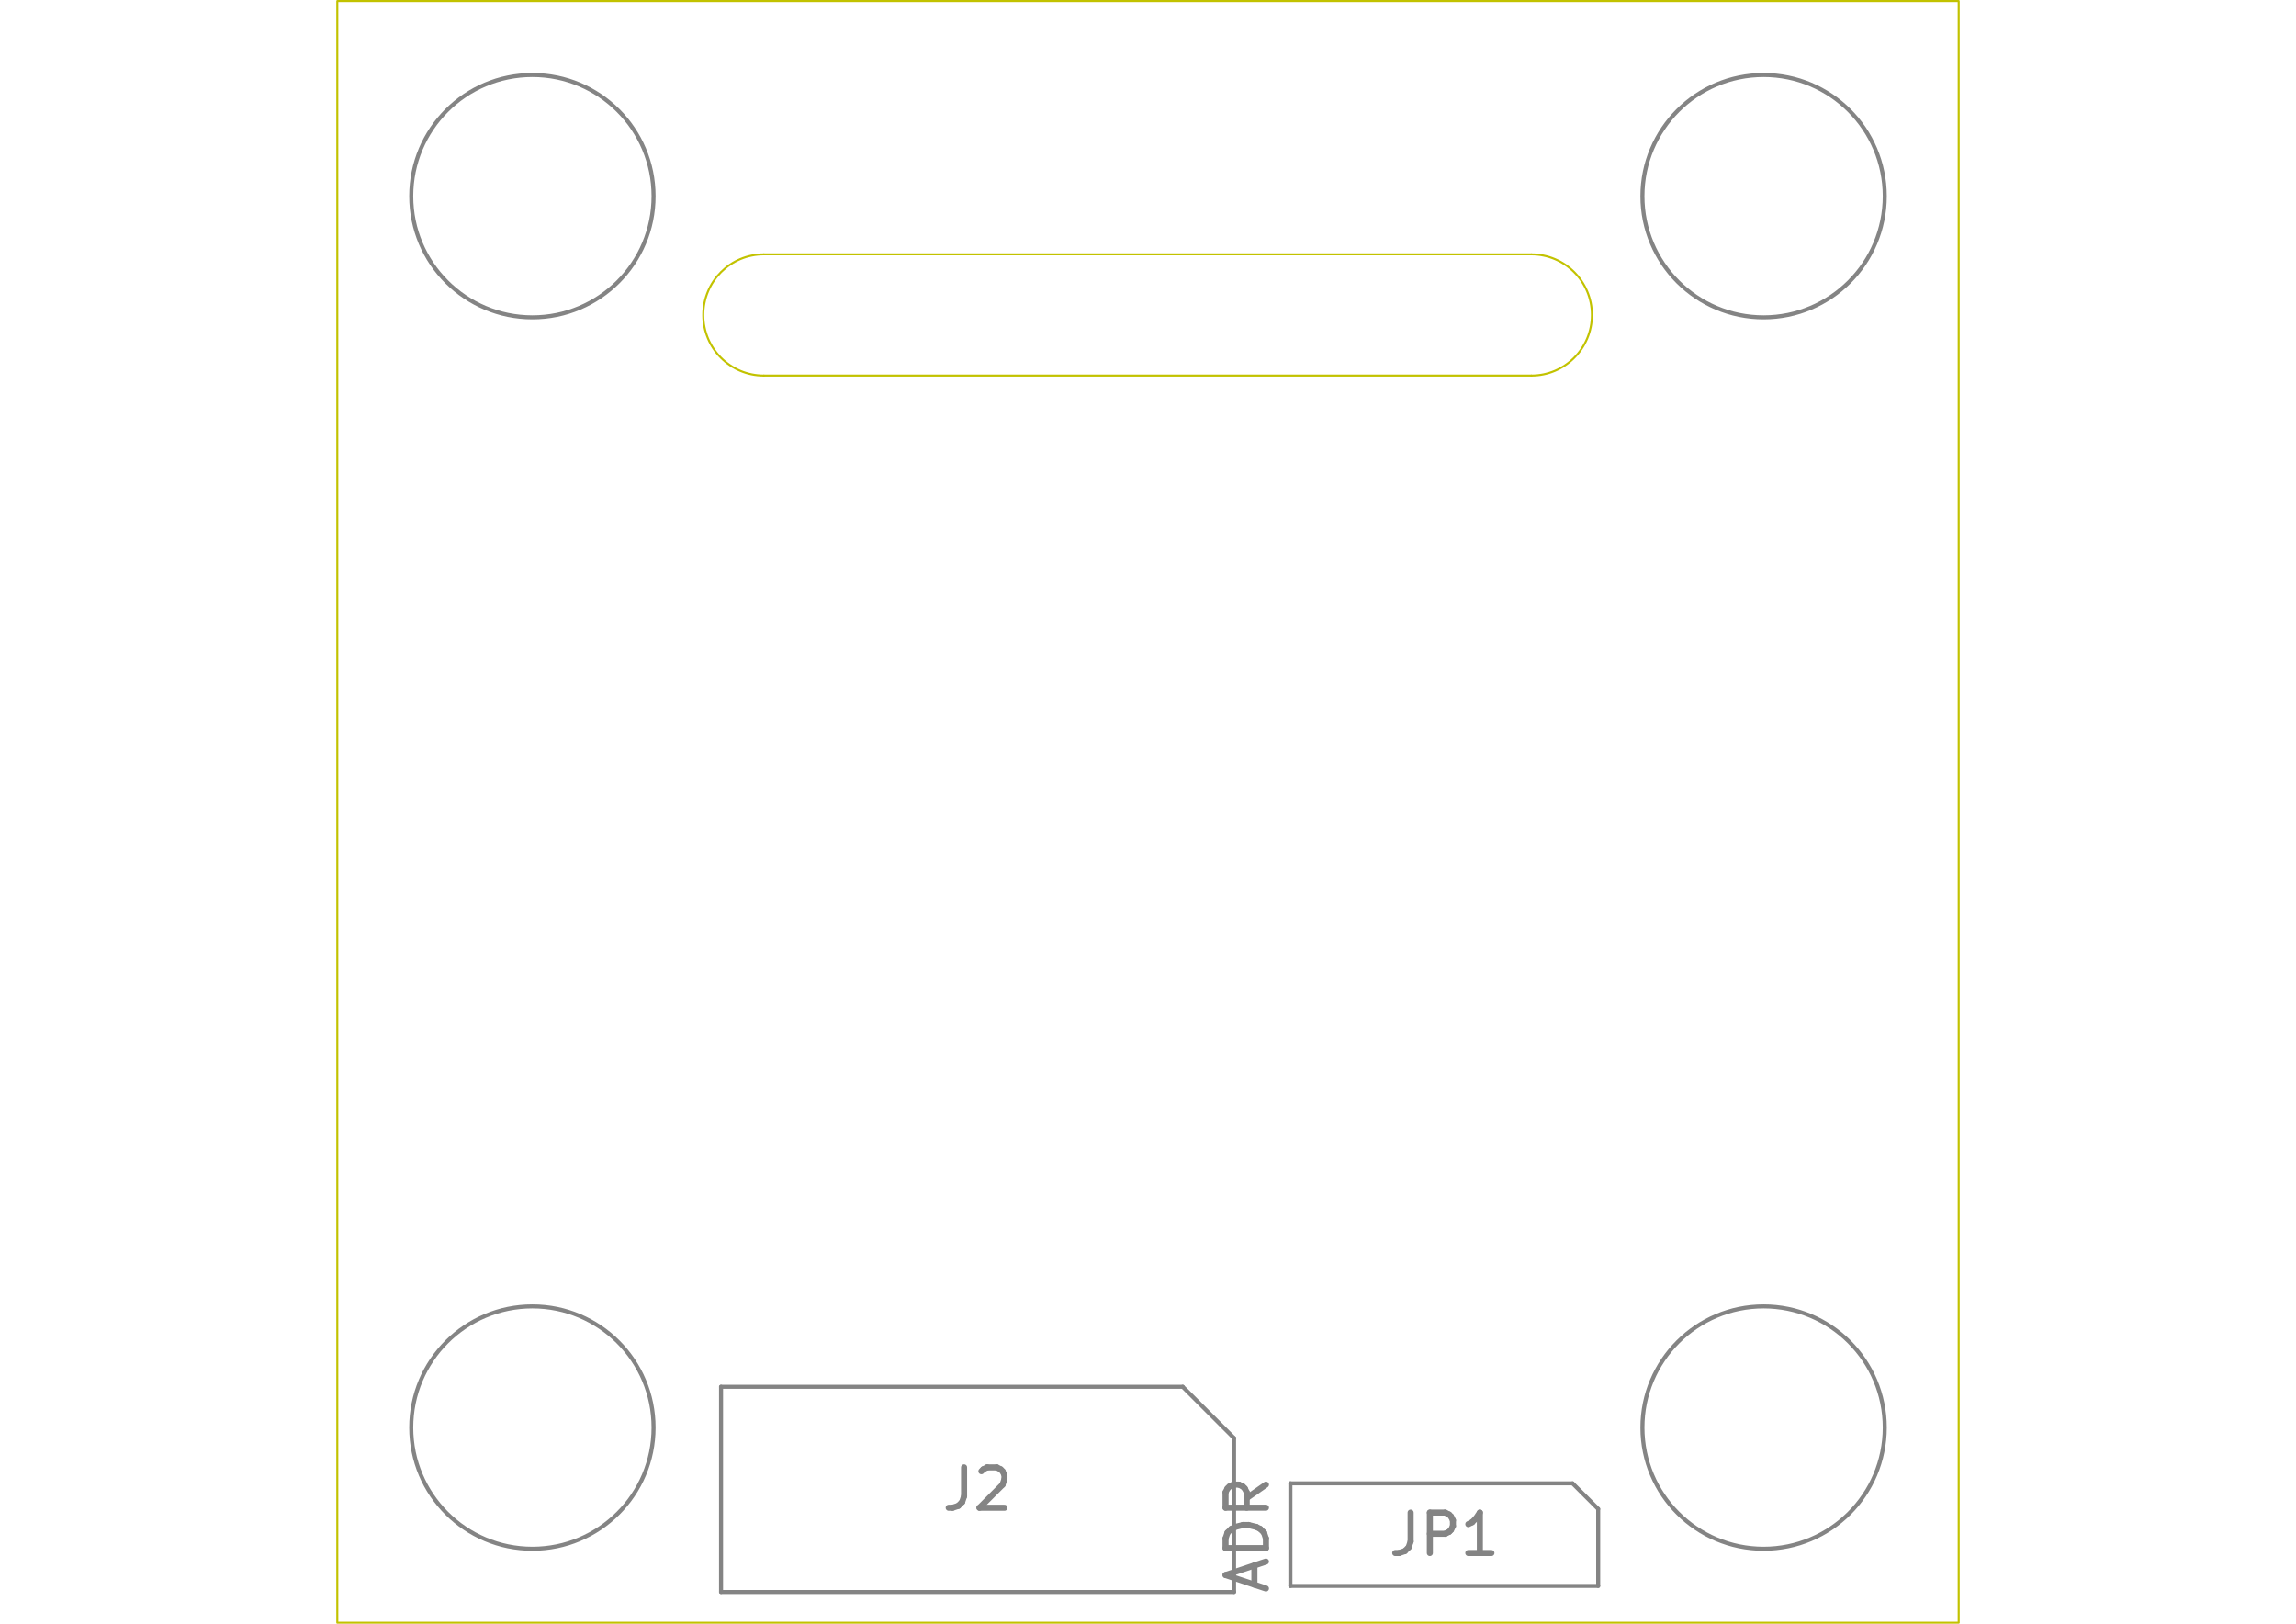
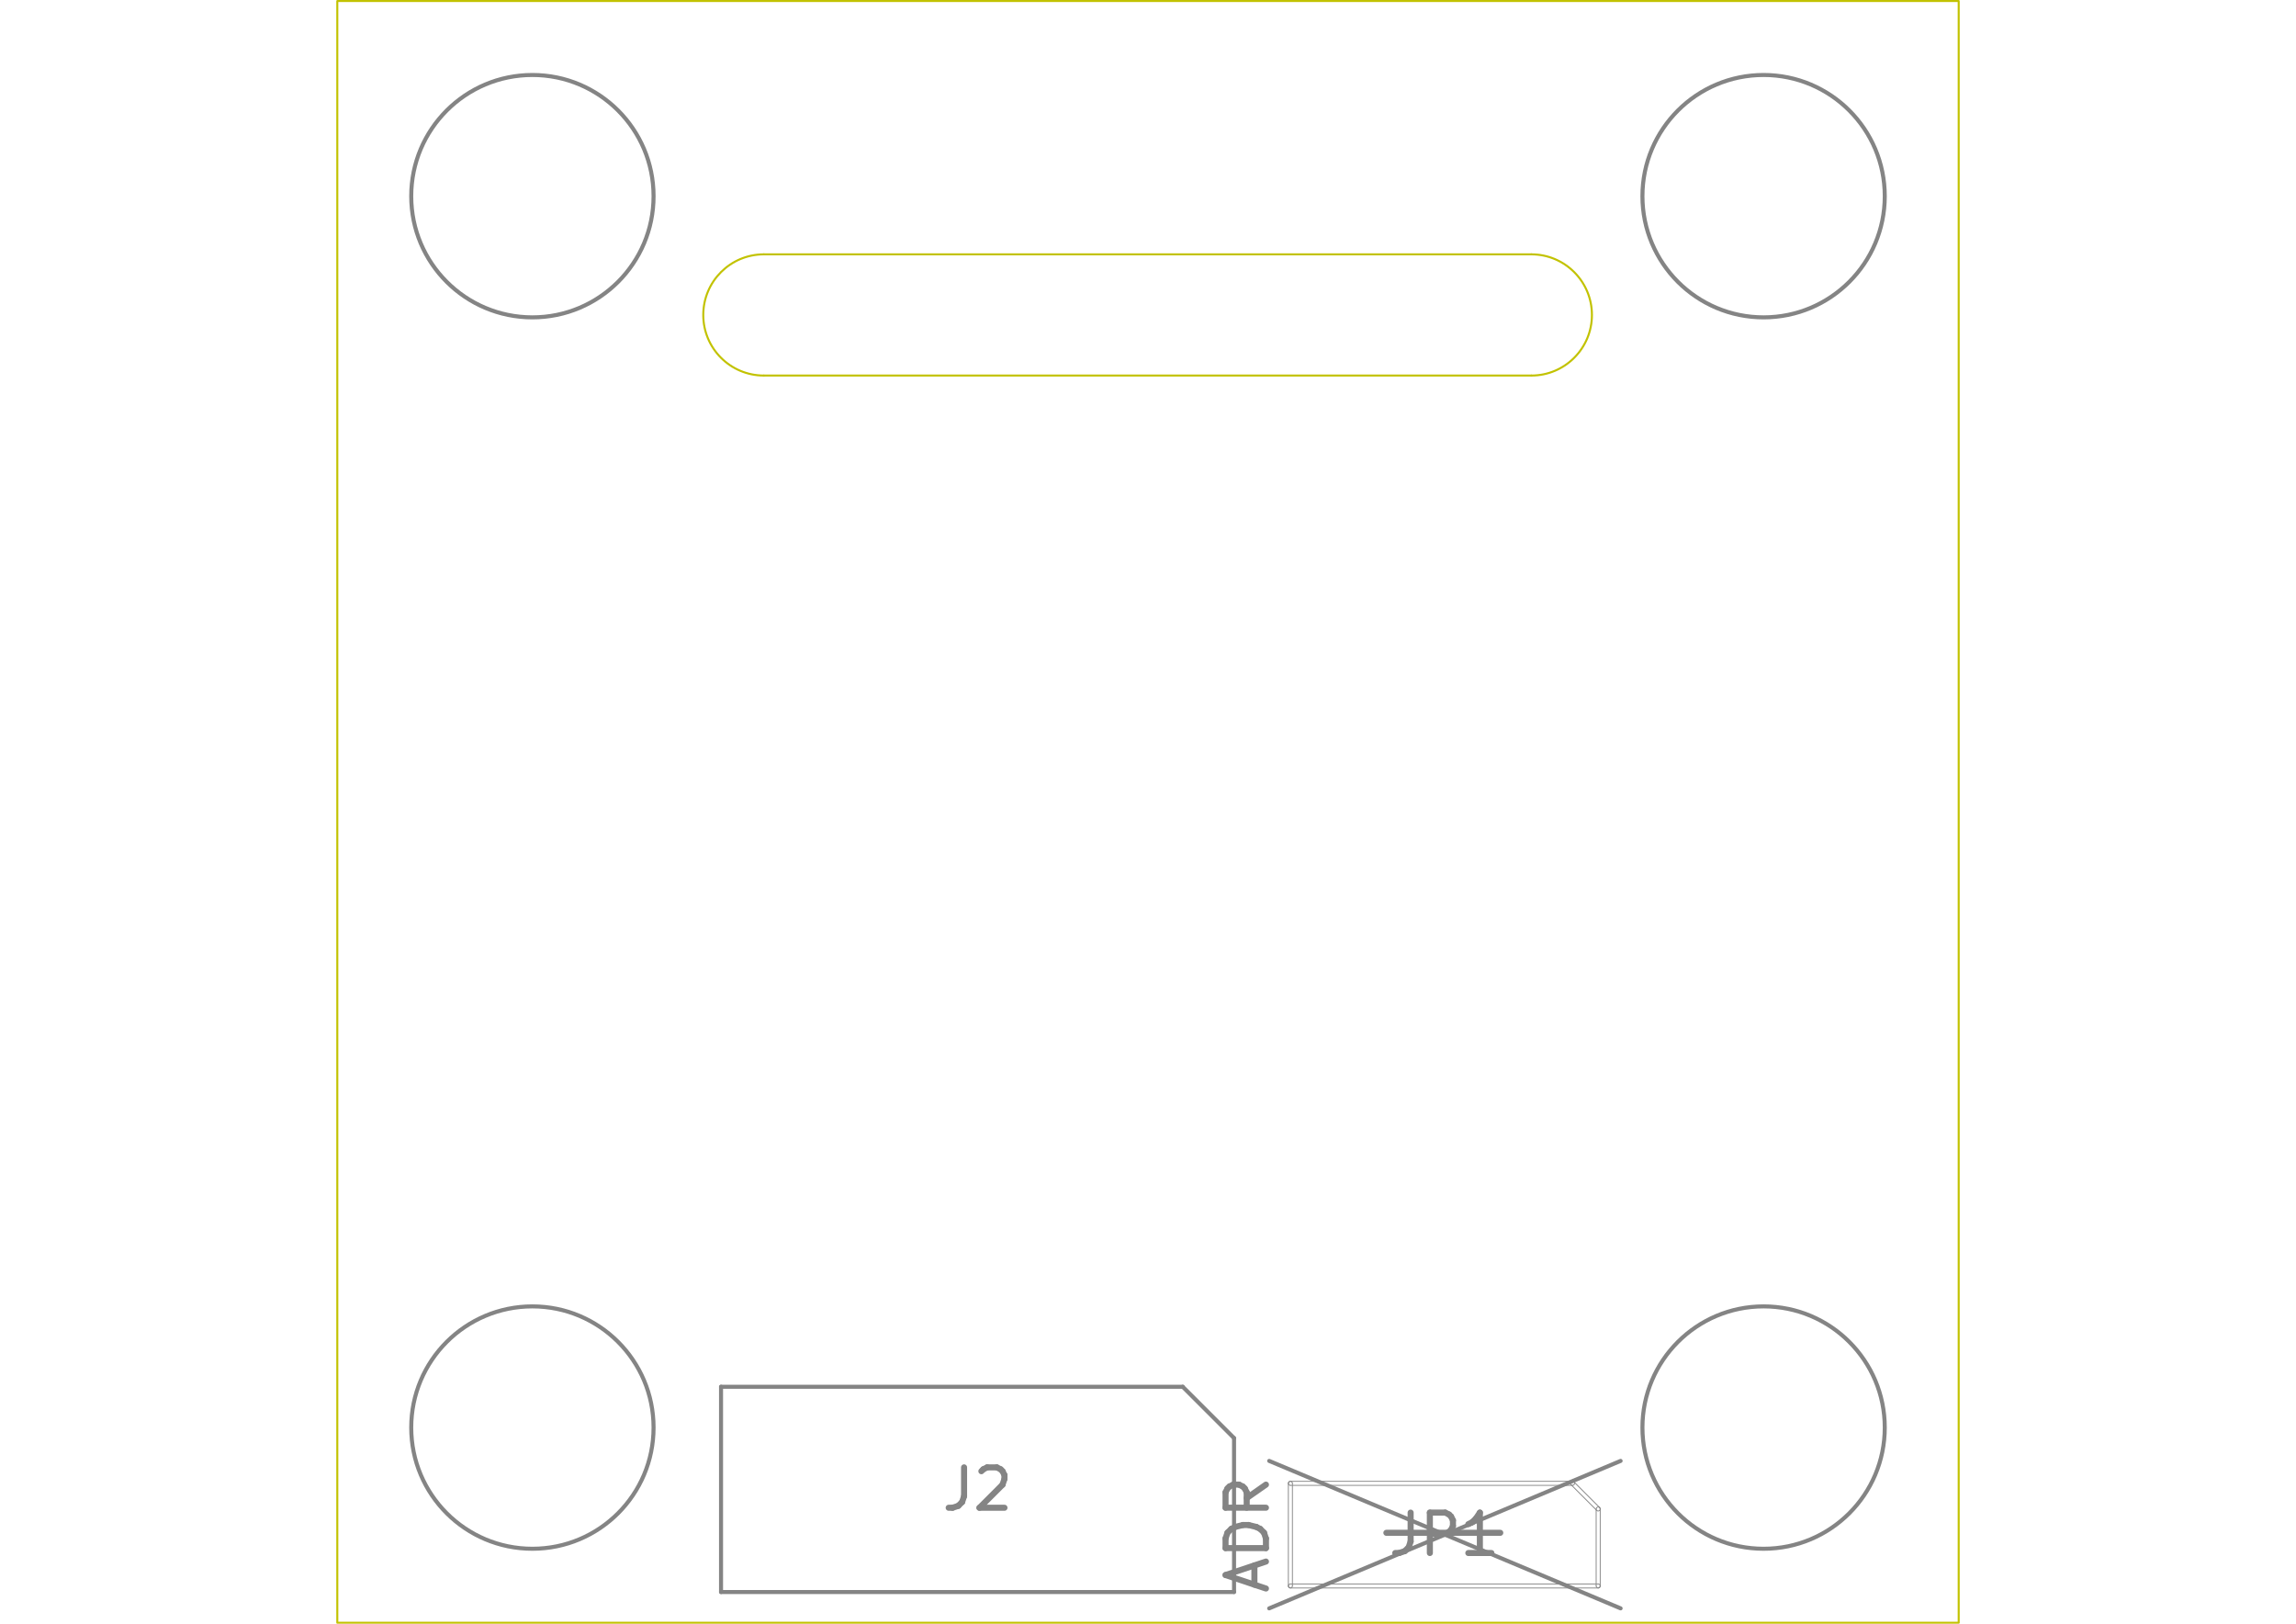
<svg xmlns="http://www.w3.org/2000/svg" version="1.1" width="297.002mm" height="210.007mm" viewBox="0 0 297.002 210.007">
  <g style="fill:#848484; fill-opacity:1;stroke:#848484; stroke-opacity:1; stroke-linecap:round; stroke-linejoin:round;" transform="translate(0 0) scale(1 1)">
</g>
  <g style="fill:none;  stroke:#848484; stroke-width:0.784; stroke-opacity:1;  stroke-linecap:round; stroke-linejoin:round;">
    <g transform="rotate(-90 161.3812 198.4821)">
      <text x="161.381" y="201.095" textLength="16.235" font-size="6.967" lengthAdjust="spacingAndGlyphs" text-anchor="middle" opacity="0" stroke-opacity="0">ADR</text>
    </g>
    <g class="stroked-text">
      <path d="M162.265 204.951 L162.265 202.463 " />
      <path d="M163.758 205.449 L158.532 203.707 " />
      <path d="M158.532 203.707 L163.758 201.965 " />
      <path d="M163.758 200.224 L158.532 200.224 " />
      <path d="M158.532 200.224 L158.532 198.98 " />
      <path d="M158.532 198.98 L158.781 198.233 " />
      <path d="M158.781 198.233 L159.279 197.736 " />
      <path d="M159.279 197.736 L159.777 197.487 " />
      <path d="M159.777 197.487 L160.772 197.238 " />
      <path d="M160.772 197.238 L161.518 197.238 " />
      <path d="M161.518 197.238 L162.514 197.487 " />
      <path d="M162.514 197.487 L163.011 197.736 " />
      <path d="M163.011 197.736 L163.509 198.233 " />
      <path d="M163.509 198.233 L163.758 198.98 " />
      <path d="M163.758 198.98 L163.758 200.224 " />
      <path d="M163.758 192.013 L161.269 193.755 " />
      <path d="M163.758 194.999 L158.532 194.999 " />
      <path d="M158.532 194.999 L158.532 193.008 " />
      <path d="M158.532 193.008 L158.781 192.51 " />
      <path d="M158.781 192.51 L159.03 192.262 " />
      <path d="M159.03 192.262 L159.528 192.013 " />
      <path d="M159.528 192.013 L160.274 192.013 " />
      <path d="M160.274 192.013 L160.772 192.262 " />
      <path d="M160.772 192.262 L161.021 192.51 " />
      <path d="M161.021 192.51 L161.269 193.008 " />
      <path d="M161.269 193.008 L161.269 194.999 " />
    </g>
    <text x="186.828" y="201.095" textLength="15.489" font-size="6.967" lengthAdjust="spacingAndGlyphs" text-anchor="middle" opacity="0" stroke-opacity="0">JP1</text>
    <g class="stroked-text">
      <path d="M182.474 195.633 L182.474 199.366 " />
      <path d="M182.474 199.366 L182.225 200.112 " />
      <path d="M182.225 200.112 L181.727 200.61 " />
      <path d="M181.727 200.61 L180.981 200.859 " />
      <path d="M180.981 200.859 L180.483 200.859 " />
      <path d="M184.962 200.859 L184.962 195.633 " />
      <path d="M184.962 195.633 L186.952 195.633 " />
      <path d="M186.952 195.633 L187.45 195.882 " />
      <path d="M187.45 195.882 L187.699 196.131 " />
      <path d="M187.699 196.131 L187.947 196.629 " />
      <path d="M187.947 196.629 L187.947 197.375 " />
      <path d="M187.947 197.375 L187.699 197.873 " />
      <path d="M187.699 197.873 L187.45 198.122 " />
      <path d="M187.45 198.122 L186.952 198.37 " />
      <path d="M186.952 198.37 L184.962 198.37 " />
      <path d="M192.924 200.859 L189.938 200.859 " />
      <path d="M191.431 200.859 L191.431 195.633 " />
      <path d="M191.431 195.633 L190.933 196.38 " />
      <path d="M190.933 196.38 L190.436 196.877 " />
      <path d="M190.436 196.877 L189.938 197.126 " />
    </g>
+     <path d="M179.337 198.246 L194.07 198.246 " />
    <text x="126.451" y="195.243" textLength="10.264" font-size="6.967" lengthAdjust="spacingAndGlyphs" text-anchor="middle" opacity="0" stroke-opacity="0">J2</text>
    <g class="stroked-text">
      <path d="M124.709 189.781 L124.709 193.513 " />
      <path d="M124.709 193.513 L124.46 194.26 " />
      <path d="M124.46 194.26 L123.963 194.758 " />
      <path d="M123.963 194.758 L123.216 195.006 " />
      <path d="M123.216 195.006 L122.719 195.006 " />
      <path d="M126.948 190.279 L127.197 190.03 " />
      <path d="M127.197 190.03 L127.695 189.781 " />
      <path d="M127.695 189.781 L128.939 189.781 " />
      <path d="M128.939 189.781 L129.437 190.03 " />
      <path d="M129.437 190.03 L129.685 190.279 " />
      <path d="M129.685 190.279 L129.934 190.776 " />
      <path d="M129.934 190.776 L129.934 191.274 " />
      <path d="M129.934 191.274 L129.685 192.021 " />
      <path d="M129.685 192.021 L126.7 195.006 " />
      <path d="M126.7 195.006 L129.934 195.006 " />
    </g>
  </g>
+   <g style="fill:none;  stroke:#848484; stroke-width:0.111; stroke-opacity:1;  stroke-linecap:round; stroke-linejoin:round;">
+     <path d="M166.92 192.107 L203.418 192.107 " />
+     <path d="M203.418 192.107 A0.261 0.261 0.0 0 0 203.418 191.585" />
+     <path d="M203.418 191.585 L166.92 191.585 " />
+     <path d="M166.92 191.585 A0.261 0.261 0.0 0 0 166.92 192.107" />
+     <path d="M167.181 205.118 L167.181 191.846 " />
+     <path d="M167.181 191.846 A0.261 0.261 0.0 0 0 166.659 191.846" />
+     <path d="M166.659 191.846 L166.659 205.118 " />
+     <path d="M166.659 205.118 A0.261 0.261 0.0 0 0 167.181 205.118" />
+     <path d="M203.233 192.031 L206.551 195.349 " />
+     <path d="M206.551 195.349 A0.261 0.261 0.0 0 0 206.921 194.979" />
+     <path d="M206.921 194.979 L203.602 191.661 " />
+     <path d="M203.602 191.661 A0.261 0.261 0.0 0 0 203.233 192.031" />
+     <path d="M206.475 195.164 L206.475 205.118 " />
+     <path d="M206.475 205.118 A0.261 0.261 0.0 0 0 206.997 205.118" />
+     <path d="M206.997 205.118 L206.997 195.164 " />
+     <path d="M206.997 195.164 A0.261 0.261 0.0 0 0 206.475 195.164" />
+     <path d="M206.736 204.857 L166.92 204.857 " />
+     <path d="M166.92 204.857 A0.261 0.261 0.0 0 0 166.92 205.379" />
+     <path d="M166.92 205.379 L206.736 205.379 " />
+     <path d="M206.736 205.379 A0.261 0.261 0.0 0 0 206.736 204.857" />
+   </g>
  <g style="fill:none;  stroke:#848484; stroke-width:0.522; stroke-opacity:1;  stroke-linecap:round; stroke-linejoin:round;">
-     <path d="M166.92 191.846 L203.418 191.846 " />
-     <path d="M166.92 205.118 L166.92 191.846 " />
-     <path d="M203.418 191.846 L206.736 195.164 " />
-     <path d="M206.736 195.164 L206.736 205.118 " />
-     <path d="M206.736 205.118 L166.92 205.118 " />
    <circle cx="228.133" cy="184.635" r="15.674" />
    <circle cx="68.869" cy="184.635" r="15.674" />
    <circle cx="228.133" cy="25.372" r="15.674" />
    <path d="M93.271 179.358 L152.995 179.358 " />
    <path d="M93.271 205.902 L93.271 179.358 " />
    <path d="M152.995 179.358 L159.631 185.994 " />
    <path d="M159.631 185.994 L159.631 205.902 " />
    <path d="M159.631 205.902 L93.271 205.902 " />
    <circle cx="68.869" cy="25.372" r="15.674" />
+     <path d="M164.177 188.946 L209.636 208.018 " />
+     <path d="M164.177 208.018 L209.636 188.946 " />
  </g>
  <g>
    <g>
      <g style="fill:#C2C200; fill-opacity:1;stroke:#C2C200; stroke-opacity:1; stroke-linecap:round; stroke-linejoin:round;" transform="translate(0 0) scale(1 1)">
</g>
      <g style="fill:none;  stroke:#C2C200; stroke-width:0.261; stroke-opacity:1;  stroke-linecap:round; stroke-linejoin:round;">
        <path d="M98.81 32.896 A7.838 7.838 0.0 0 0 98.81 48.572" />
        <path style="fill:none;  stroke:#C2C200; stroke-width:0.261; stroke-opacity:1;  stroke-linecap:round; stroke-linejoin:round;fill:none" d="M 43.632,0.134 253.37,0.134 253.37,209.873 43.632,209.873 Z" />
        <path d="M198.088 48.572 L98.81 48.572 " />
        <path d="M198.088 48.572 A7.838 7.838 0.0 0 0 198.088 32.896" />
        <path d="M98.81 32.896 L198.088 32.896 " />
      </g>
    </g>
  </g>
</svg>
